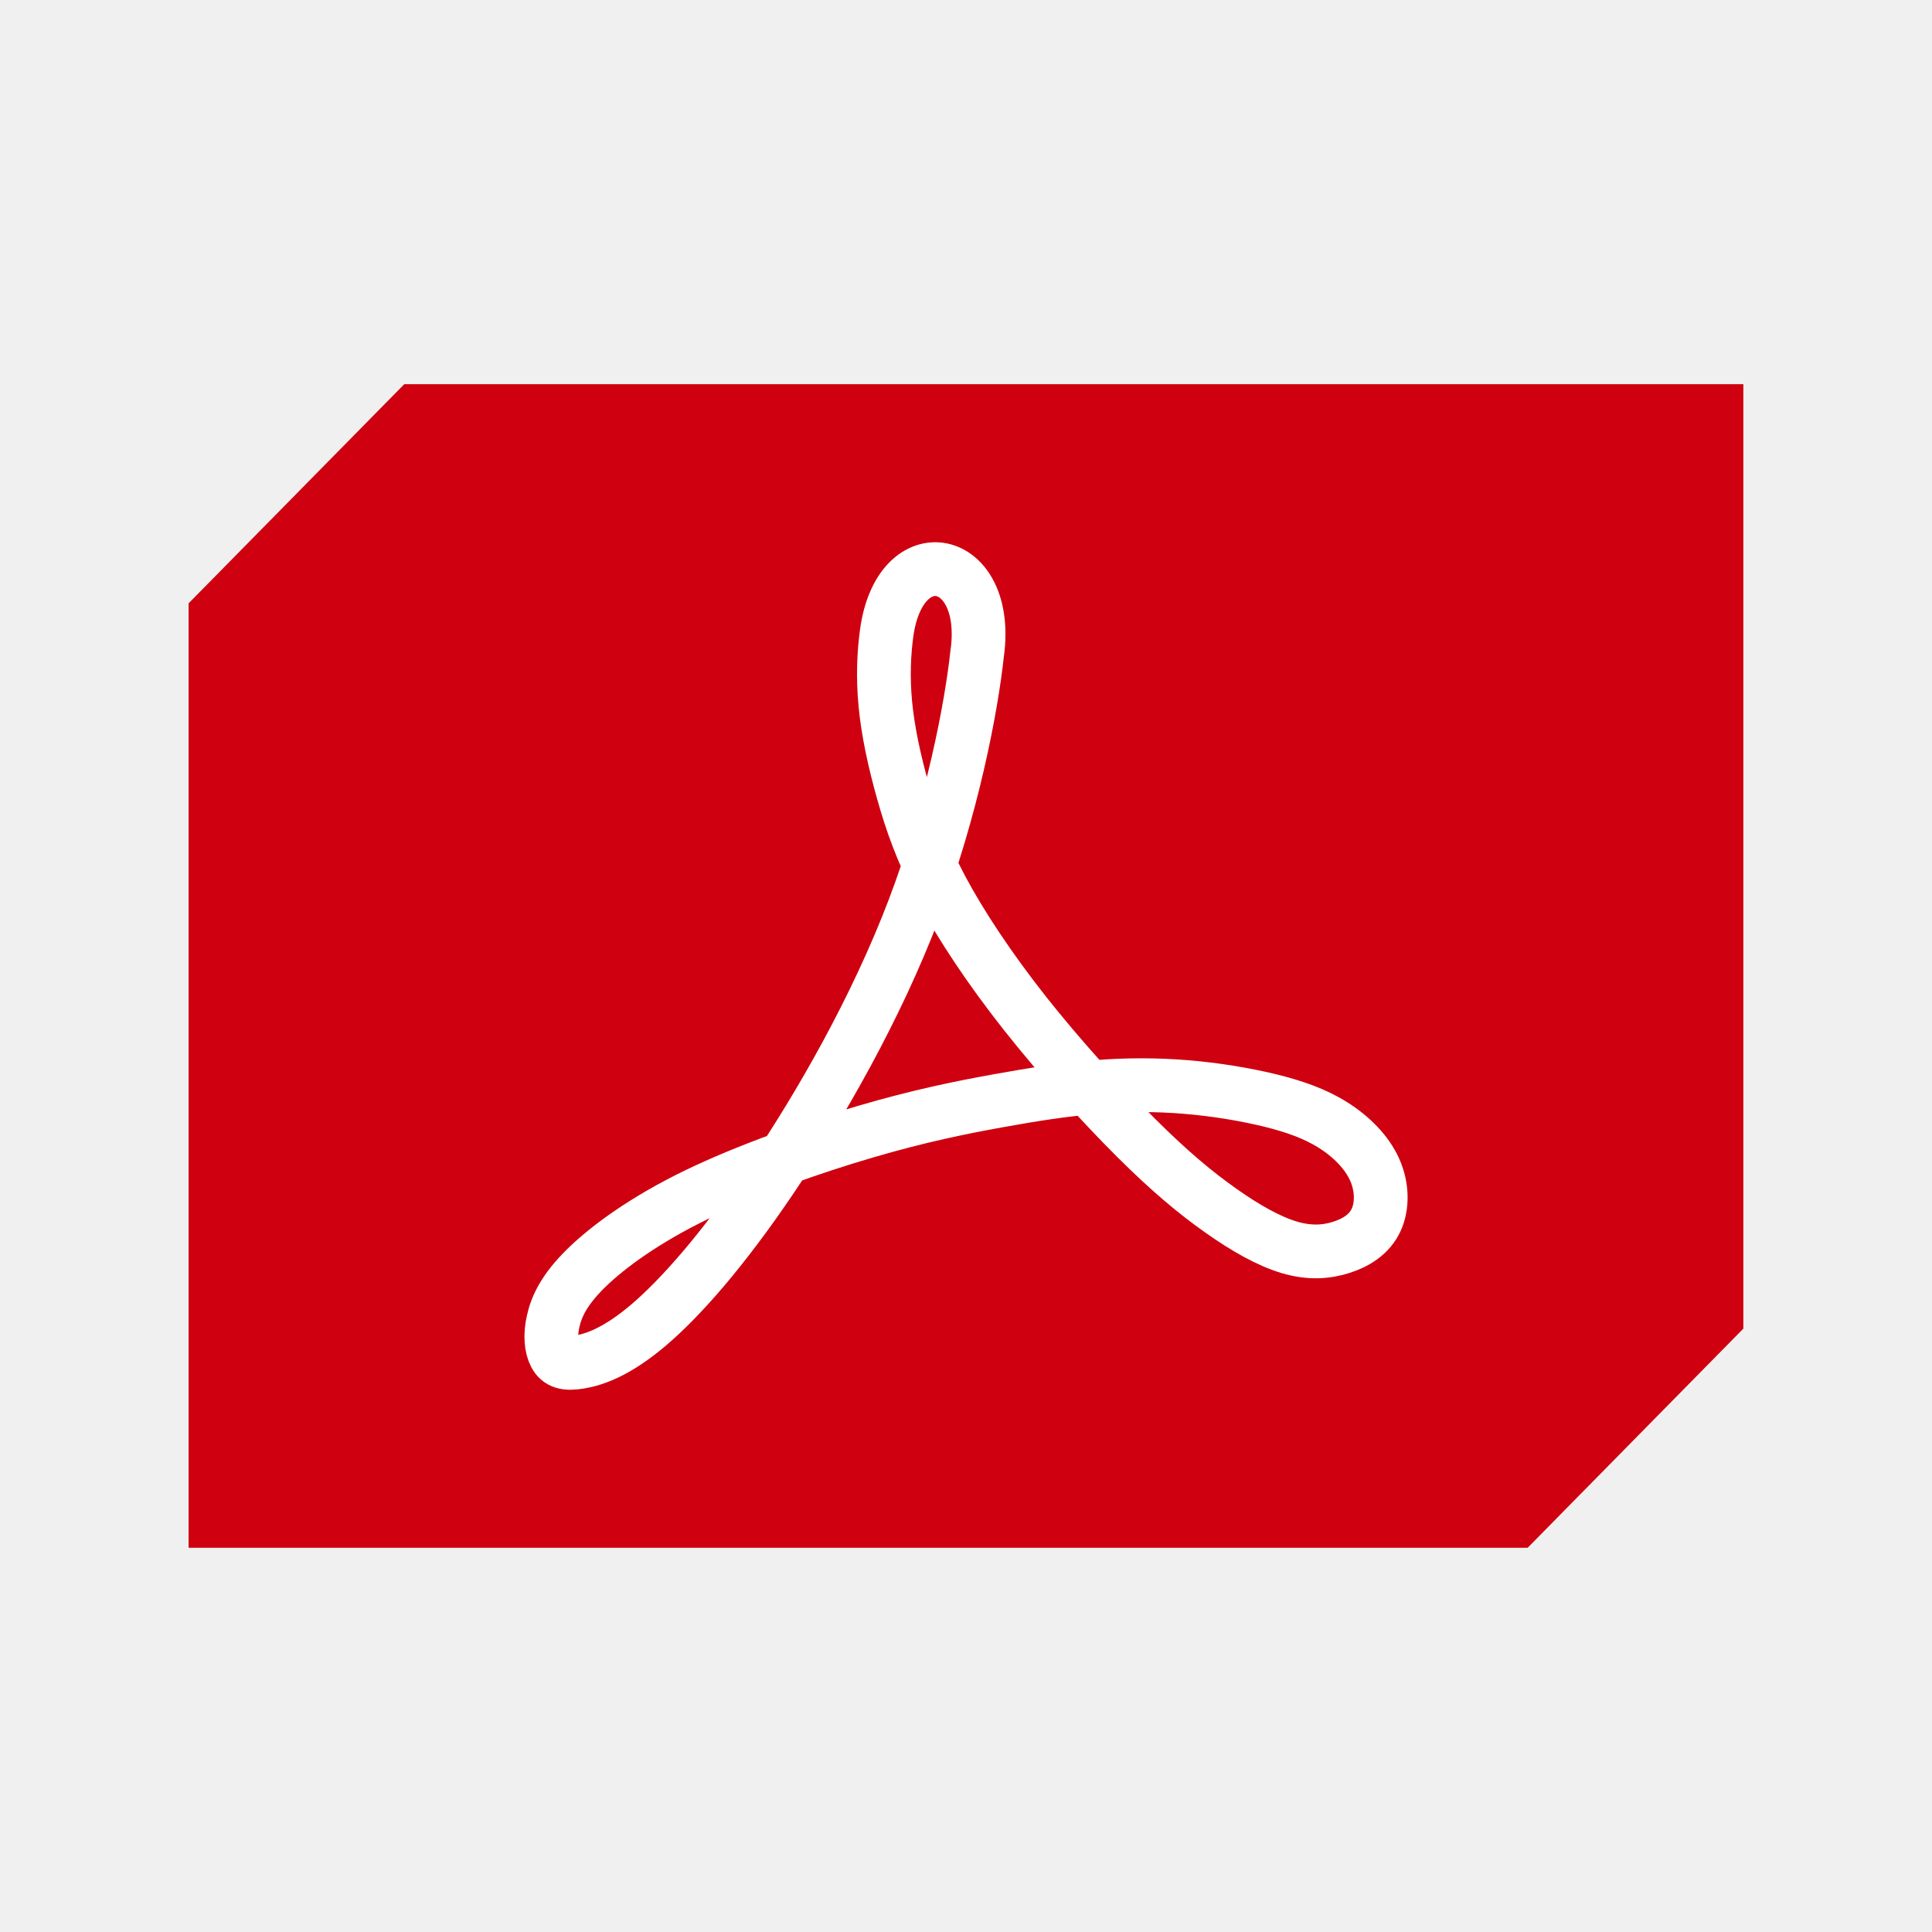
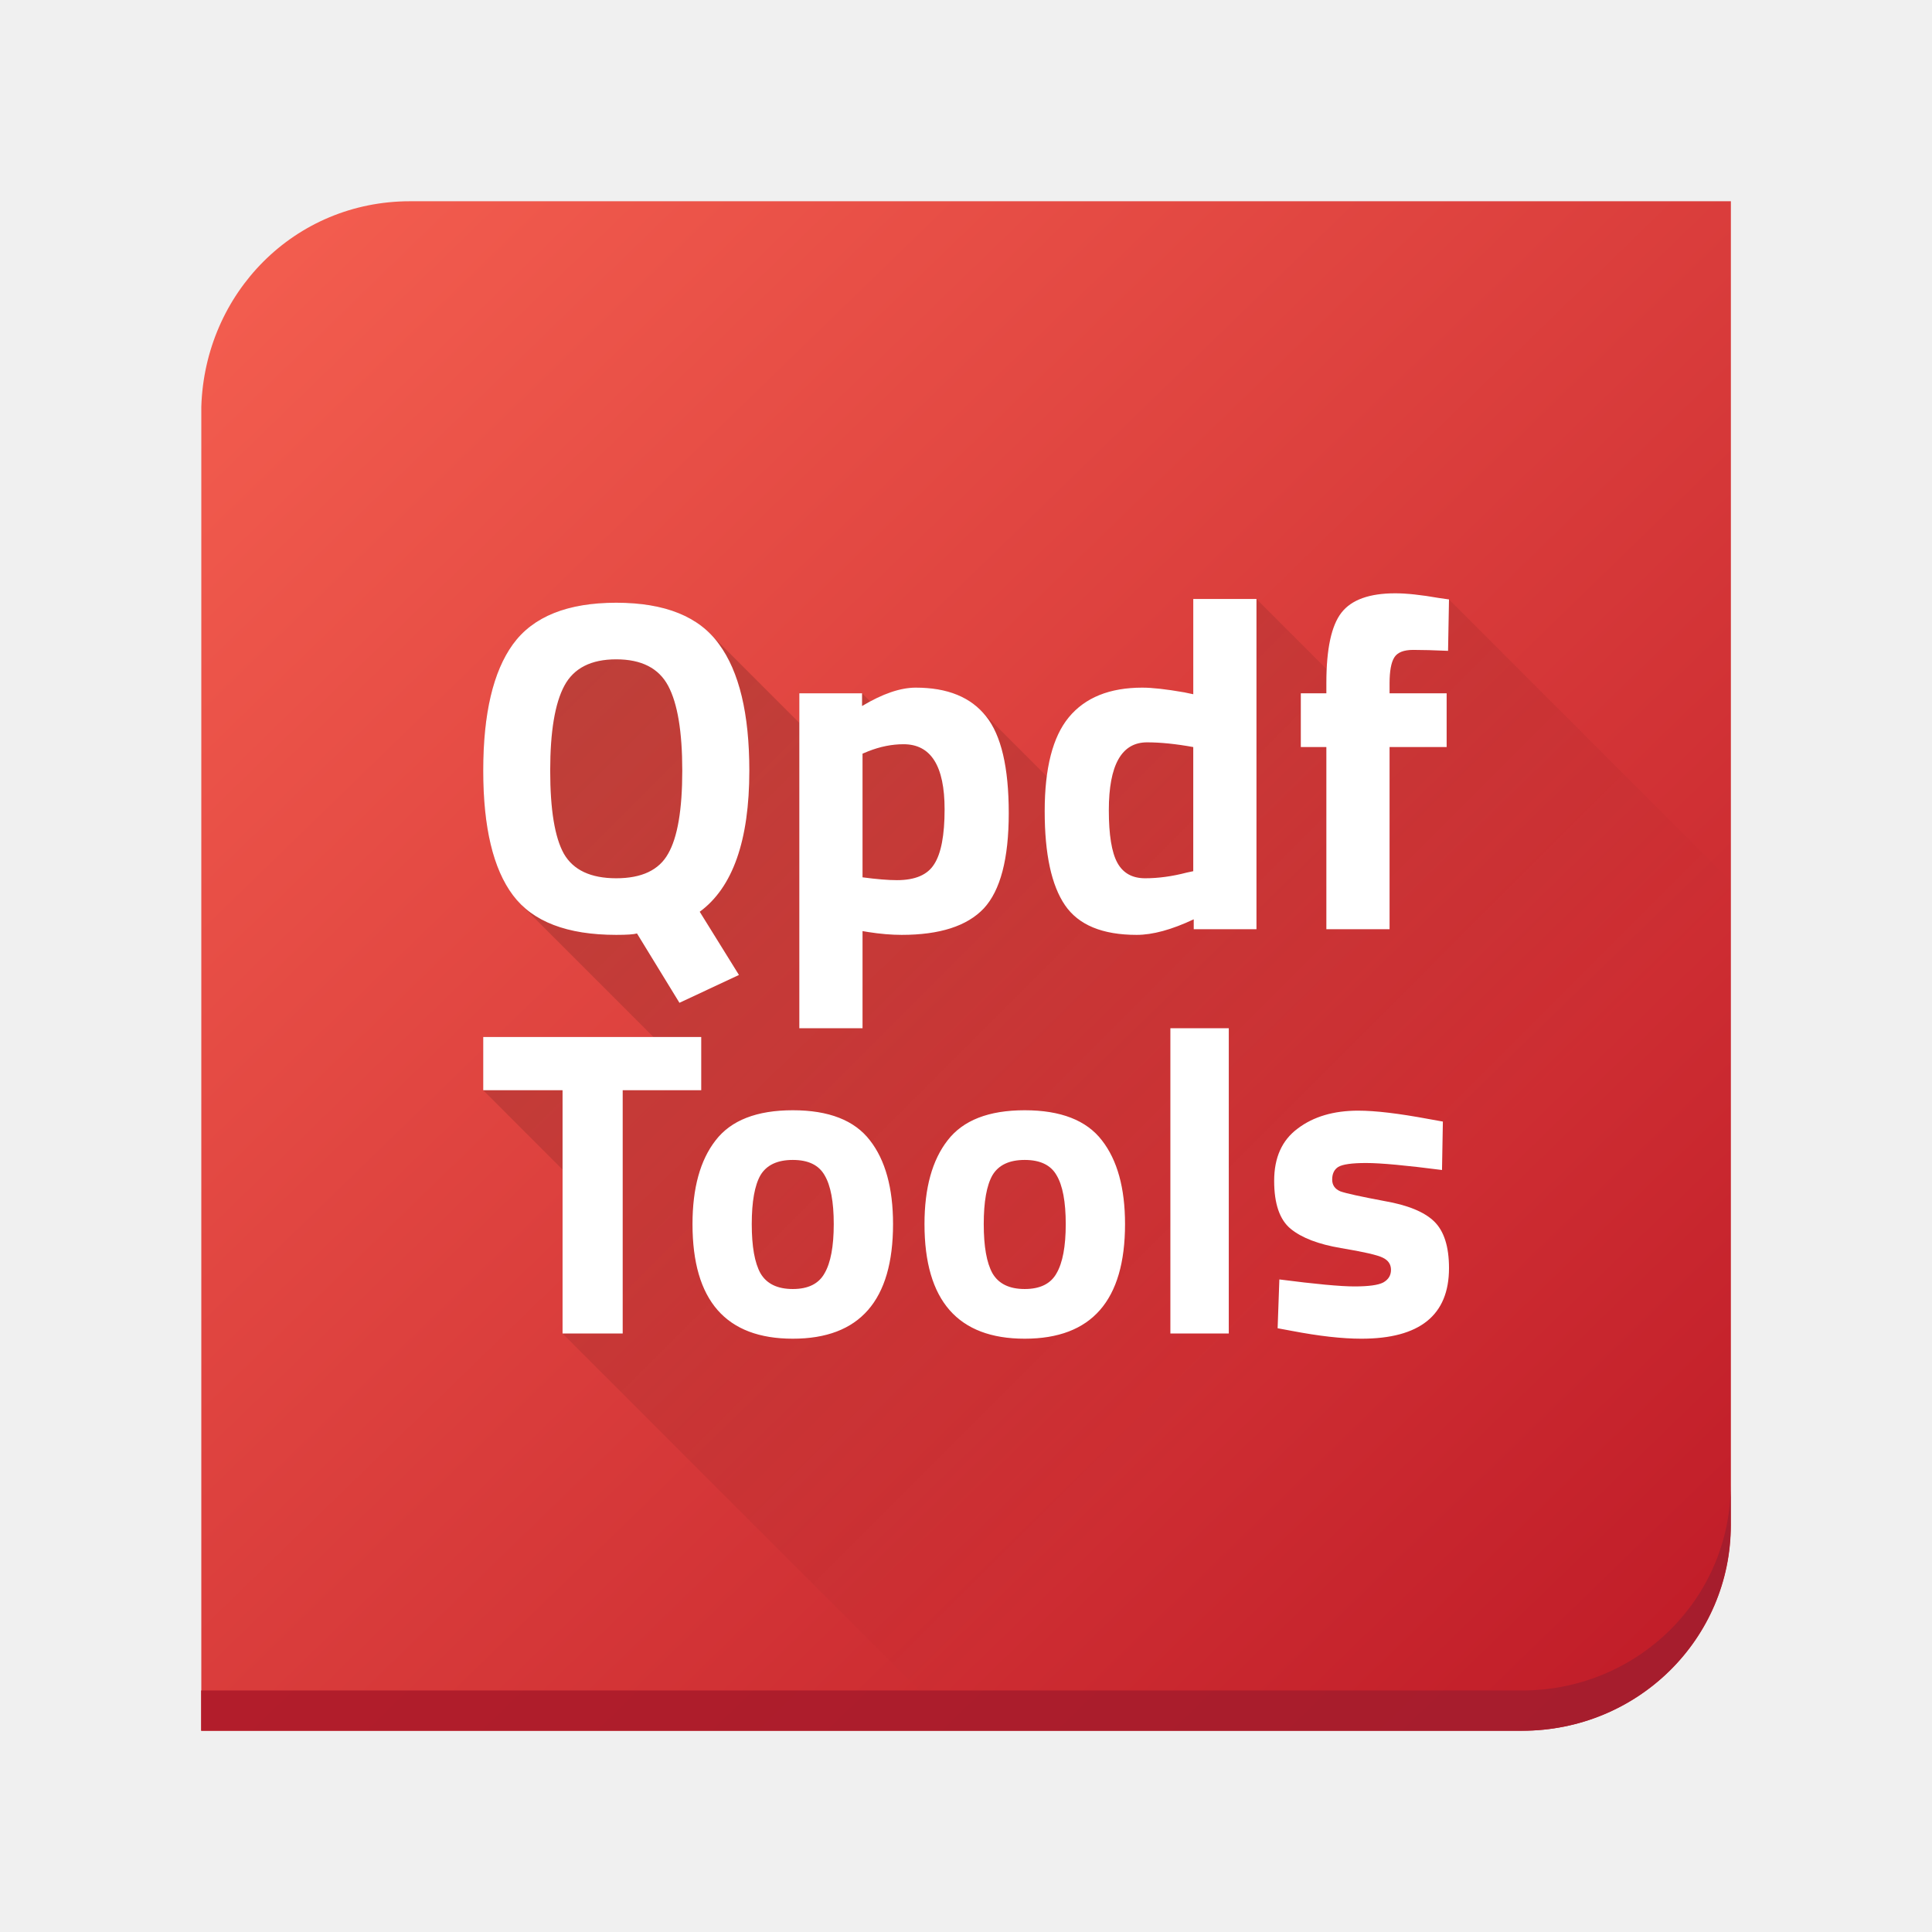
- <svg xmlns="http://www.w3.org/2000/svg" width="128" height="128" version="1.1" viewBox="0 0 33.867 33.867">
-   <polygon transform="matrix(.10646 0 0 .10646 3.306 6.7347)" points="256 0 231.39 0 222.49 0 35.511 0 0 36.084 0 156.75 0 166.59 0 191.59 24.605 191.59 33.505 191.59 220.49 191.59 256 155.51 256 34.842 256 25.002" fill="#cf000f" />
-   <path transform="matrix(.84434 0 0 .84434 -25.289 -116.79)" d="m50.24 151.87c-0.122 1.155-0.529 3.257-1.314 5.322-0.786 2.067-1.951 4.095-2.967 5.599-1.014 1.502-1.884 2.478-2.545 3.042-0.665 0.563-1.125 0.713-1.425 0.764-0.298 0.051-0.433 0-0.513-0.15-0.08-0.15-0.109-0.402-0.039-0.701 0.068-0.302 0.229-0.653 0.688-1.101 0.463-0.451 1.22-1.001 2.277-1.516 1.057-0.513 2.41-0.989 3.522-1.314 1.112-0.326 1.978-0.501 2.736-0.638 0.76-0.138 1.409-0.238 2.045-0.288 0.638-0.051 1.262-0.051 1.871 0 0.609 0.05 1.206 0.15 1.721 0.273 0.514 0.126 0.948 0.276 1.327 0.515 0.378 0.237 0.704 0.563 0.866 0.926 0.164 0.364 0.164 0.764 0.028 1.052-0.135 0.288-0.407 0.464-0.718 0.562-0.311 0.1-0.663 0.125-1.083 0-0.42-0.125-0.91-0.4-1.423-0.764-0.513-0.362-1.056-0.811-1.76-1.513-0.704-0.702-1.572-1.655-2.303-2.58-0.731-0.927-1.329-1.828-1.736-2.591-0.405-0.764-0.622-1.39-0.798-2.017-0.176-0.626-0.312-1.251-0.365-1.814-0.054-0.565-0.028-1.065 0.026-1.464 0.272-2.024 2.155-1.637 1.883 0.397z" fill="#cf000f" stroke="#fff" stroke-linecap="round" stroke-linejoin="round" stroke-miterlimit="10" stroke-width="1.116" style="paint-order:fill markers stroke" />
+ <svg xmlns="http://www.w3.org/2000/svg" width="512" height="512" version="1.1">
+   <defs>
+     <linearGradient id="a" x1="-41.26" x2="-2.994" y1="-.883" y2="37.956" gradientTransform="matrix(10.594 0 0 10.436 479.68 51.882)" gradientUnits="userSpaceOnUse">
+       <stop stop-color="#f66151" offset="0" />
+       <stop stop-color="#c01c28" offset="1" />
+     </linearGradient>
+     <linearGradient id="b" x1="-2.994" x2="-41.26" y1="37.956" y2="-.883" gradientTransform="matrix(10.594 0 0 10.436 490.37 51.882)" gradientUnits="userSpaceOnUse">
+       <stop stop-color="#a51d2d" offset="0" />
+       <stop stop-color="#c01c28" offset="1" />
+     </linearGradient>
+     <linearGradient id="c" x1="12.006" x2="43.002" y1="12.006" y2="43.002" gradientTransform="matrix(10.667 0 0 10.667 -.0037333 10.665)" gradientUnits="userSpaceOnUse">
+       <stop offset="0" />
+       <stop stop-opacity="0" offset=".653" />
+     </linearGradient>
+   </defs>
+   <path d="m108.68 53.333c-30.658 0-54.42 24.337-55.331 54.518v350.82h350.02c30.658 0 55.331-24.326 55.331-54.518v-350.82z" fill="url(#a)" />
+   <path d="m458.68 233.55-74.688-74.688-2.625-0.375c-4.746-0.834-8.617-1.25-11.625-1.25-6.837 0-11.583 1.707-14.25 5.125-2.283 2.926-3.526 8.023-3.854 15.042l-18.667-18.667h-16.75v25.25l-2.375-0.5c-4.747-0.833-8.458-1.25-11.125-1.25-8.672 0-15.169 2.624-19.5 7.875-3.003 3.647-4.888 8.929-5.771 15.687l-17.583-17.583c-3.989-3.989-9.711-5.979-17.167-5.979-3.517 0-7.558 1.278-12.063 3.688l-2.188-2.188h-16.625v7.833l-23.687-23.687c-5.429-5.438-13.708-8.146-24.833-8.146-12.928 0-22.042 3.664-27.375 10.999-5.248 7.252-7.875 18.413-7.875 33.5 0 15.005 2.627 26.018 7.875 33.021 0.629 0.831 1.306 1.622 2.042 2.354l35.209 35.209h-45.125v14.105l21.021 21.021v43.458l94.604 94.604h159.65c30.658 0 55.333-24.319 55.333-54.521z" fill="url(#c)" opacity=".2" />
+   <path d="m369.75 157.23c-6.835 0-11.583 1.707-14.25 5.125-2.667 3.418-4 9.623-4 18.625v2.75h-6.771v14.25h6.771v48.271h16.75v-48.271h15.125v-14.25h-15.125v-2.625c0-3.251 0.416-5.541 1.25-6.875 0.834-1.334 2.499-2 5-2 2.501 0 5.582 0.083 9.25 0.25l0.25-13.625-2.625-0.375c-4.751-0.834-8.624-1.25-11.625-1.25zm-53.521 1.5v25.25l-2.375-0.5c-4.751-0.833-8.458-1.25-11.125-1.25-8.669 0-15.166 2.624-19.5 7.875-4.251 5.168-6.375 13.455-6.375 24.875 0 11.337 1.791 19.645 5.375 24.896 3.584 5.251 9.914 7.875 18.999 7.875 4.251 1e-5 9.29-1.374 15.125-4.125v2.625h16.625v-87.521zm-152.92 1c-12.921 0-22.041 3.665-27.375 10.999-5.251 7.252-7.875 18.413-7.875 33.5 0 15.004 2.624 26.019 7.875 33.021 5.251 7.002 14.371 10.5 27.375 10.5 2.834 0 4.666-0.125 5.5-0.375l11.25 18.375 15.771-7.375-10.396-16.75c8.752-6.418 13.146-18.891 13.146-37.396 0-15.088-2.686-26.247-8.021-33.5-5.251-7.335-14.33-10.999-27.25-10.999zm0 14.999c6.668 0 11.249 2.332 13.75 7 2.501 4.668 3.75 12.164 3.75 22.5s-1.249 17.686-3.75 22.021c-2.417 4.335-6.998 6.5-13.75 6.5-6.752 1e-5 -11.374-2.165-13.875-6.5-2.417-4.335-3.625-11.684-3.625-22.021 0-10.337 1.249-17.833 3.75-22.5 2.501-4.668 7.082-7 13.75-7zm79.396 7.5c-4.085 0-8.832 1.624-14.25 4.875v-3.375h-16.625v88.771h16.75v-25.75l1.5 0.25c3.168 0.5 6.124 0.75 8.875 0.75 10.086 1e-5 17.332-2.332 21.75-7 4.418-4.751 6.625-13.184 6.625-25.27s-1.999-20.624-6-25.625c-4.001-5.085-10.206-7.625-18.625-7.625zm61.27 14.5c3.584 0 7.665 0.416 12.25 1.25v32.896l-1.75 0.375c-3.834 1-7.499 1.5-10.999 1.5-3.418 1e-5 -5.875-1.374-7.375-4.125-1.5-2.751-2.25-7.394-2.25-13.895 0-12.003 3.373-18 10.125-18zm-64.521 0.5c7.252 0 10.875 5.747 10.875 17.25 0 6.835-0.916 11.686-2.75 14.521-1.75 2.834-5.04 4.25-9.875 4.25-2.334 0-5.374-0.25-9.125-0.75v-32.771l1.5-0.625c3.168-1.25 6.291-1.875 9.375-1.875zm70.708 75.27v80.896h15.479v-80.896zm-182.1 2.312v14.105h21.021v64.479h15.937v-64.479h20.813v-14.105zm82.042 19.417c-9.552 0-16.375 2.664-20.459 7.979-4.083 5.238-6.125 12.636-6.125 22.188 0 20.26 8.866 30.375 26.583 30.375 17.717 0 26.562-10.115 26.562-30.375 0-9.552-2.042-16.949-6.125-22.188-4.083-5.315-10.885-7.979-20.437-7.979zm61.458 0c-9.552 0-16.355 2.664-20.437 7.979-4.083 5.238-6.125 12.636-6.125 22.188 0 20.26 8.845 30.375 26.562 30.375 17.717 0 26.583-10.115 26.583-30.375 0-9.552-2.042-16.949-6.125-22.188-4.083-5.315-10.906-7.979-20.459-7.979zm88.396 0.105c-6.548 0-11.903 1.592-16.063 4.75-4.16 3.081-6.229 7.691-6.229 13.854 0 6.086 1.469 10.341 4.396 12.73 2.927 2.388 7.36 4.082 13.292 5.083 6.009 1.001 9.697 1.848 11.084 2.542 1.464 0.693 2.188 1.766 2.188 3.229 0 1.464-0.676 2.584-2.062 3.354-1.31 0.693-3.871 1.042-7.646 1.042-3.698 0-10.323-0.622-19.875-1.854l-0.458 12.938 3.708 0.687c7.241 1.387 13.395 2.083 18.479 2.083 15.484 0 23.229-6.229 23.229-18.708 0-5.7-1.318-9.833-3.938-12.375-2.619-2.542-7.031-4.338-13.27-5.417-6.163-1.155-10.022-2.002-11.563-2.542-1.464-0.616-2.188-1.661-2.188-3.125 0-1.541 0.526-2.661 1.604-3.354 1.155-0.693 3.621-1.042 7.396-1.042 3.852 0 10.552 0.622 20.105 1.854l0.229-12.833-3.812-0.687c-7.857-1.464-14.059-2.208-18.604-2.208zm-149.86 13.062c4.083 0 6.876 1.345 8.417 4.042 1.618 2.696 2.438 7.027 2.438 12.958 0 5.932-0.82 10.268-2.438 13.042-1.541 2.773-4.334 4.167-8.417 4.167-4.083 0-6.945-1.393-8.563-4.167-1.541-2.773-2.312-7.11-2.312-13.042 0-5.932 0.772-10.262 2.312-12.958 1.618-2.696 4.48-4.042 8.563-4.042zm61.458 0c4.083 0 6.897 1.345 8.438 4.042 1.618 2.696 2.438 7.027 2.438 12.958 0 5.932-0.82 10.268-2.438 13.042-1.541 2.773-4.355 4.167-8.438 4.167s-6.924-1.393-8.542-4.167c-1.541-2.773-2.312-7.11-2.312-13.042 0-5.932 0.772-10.262 2.312-12.958 1.618-2.696 4.459-4.042 8.542-4.042z" fill="#fff" />
+   <path d="m458.65 393.48c0 30.203-24.673 54.518-55.331 54.518h-350.02v10.666h350.02c30.658 0 55.331-24.326 55.331-54.518z" fill="url(#b)" />
</svg>
